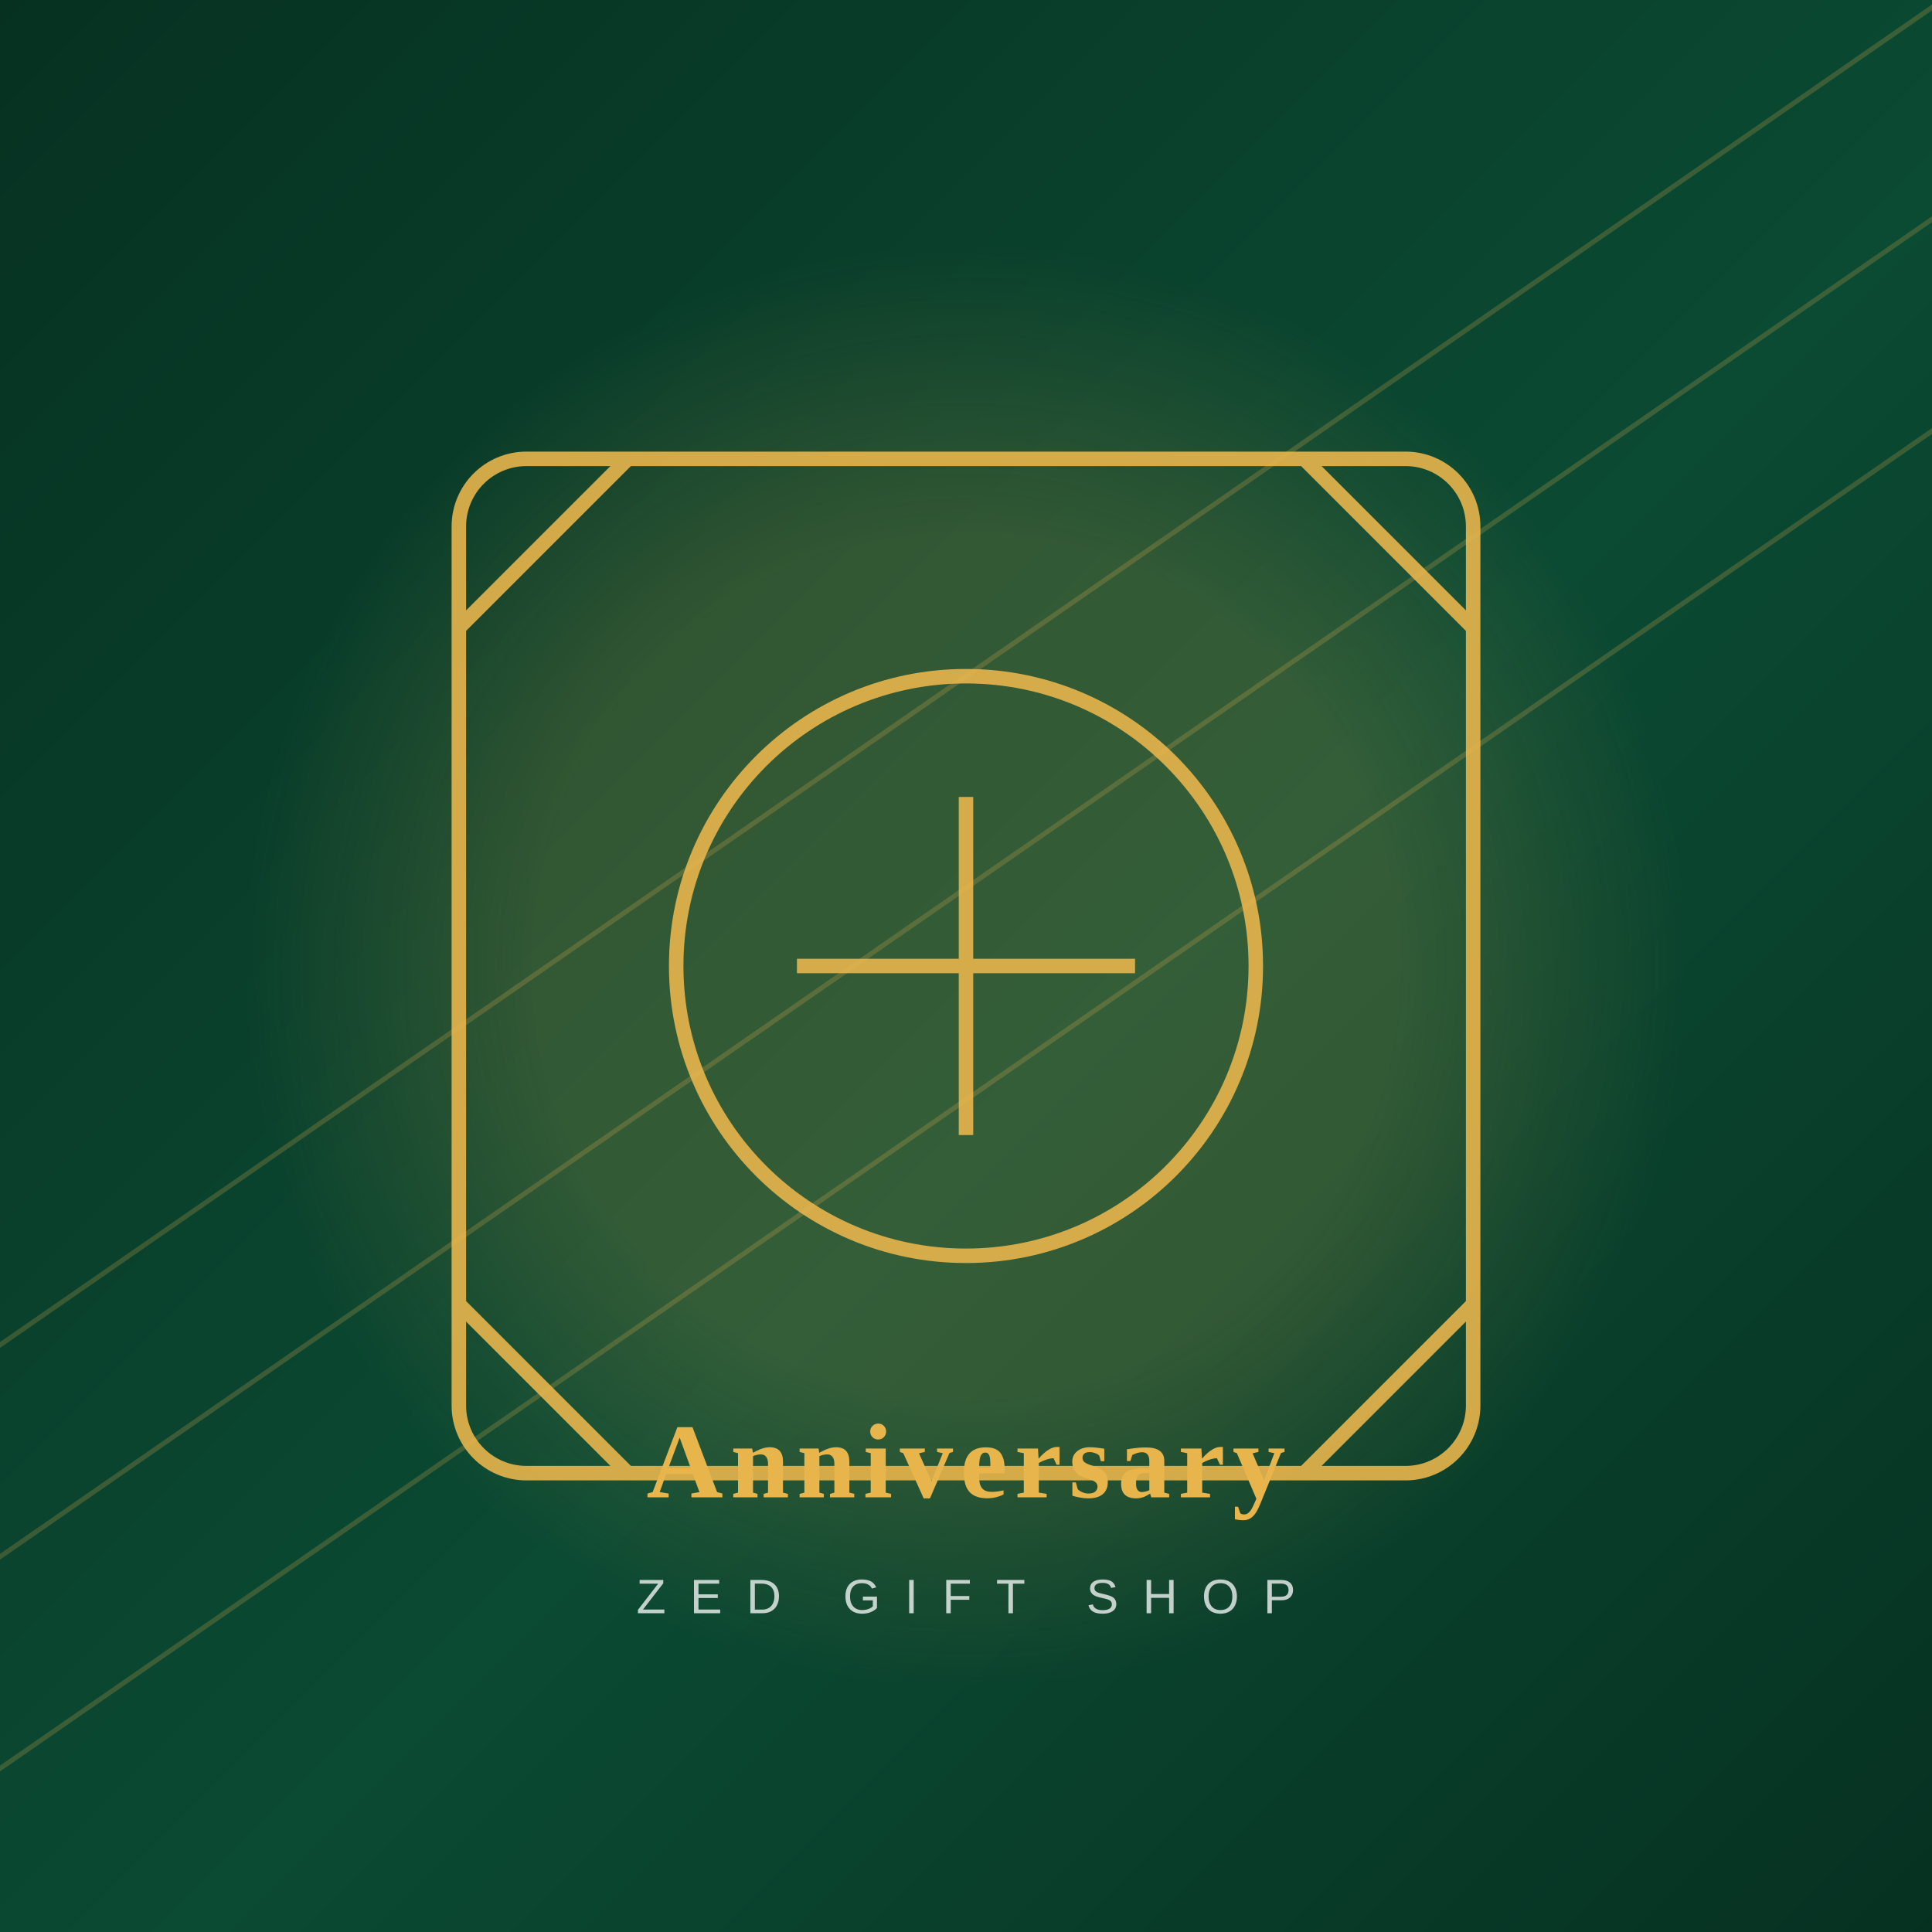
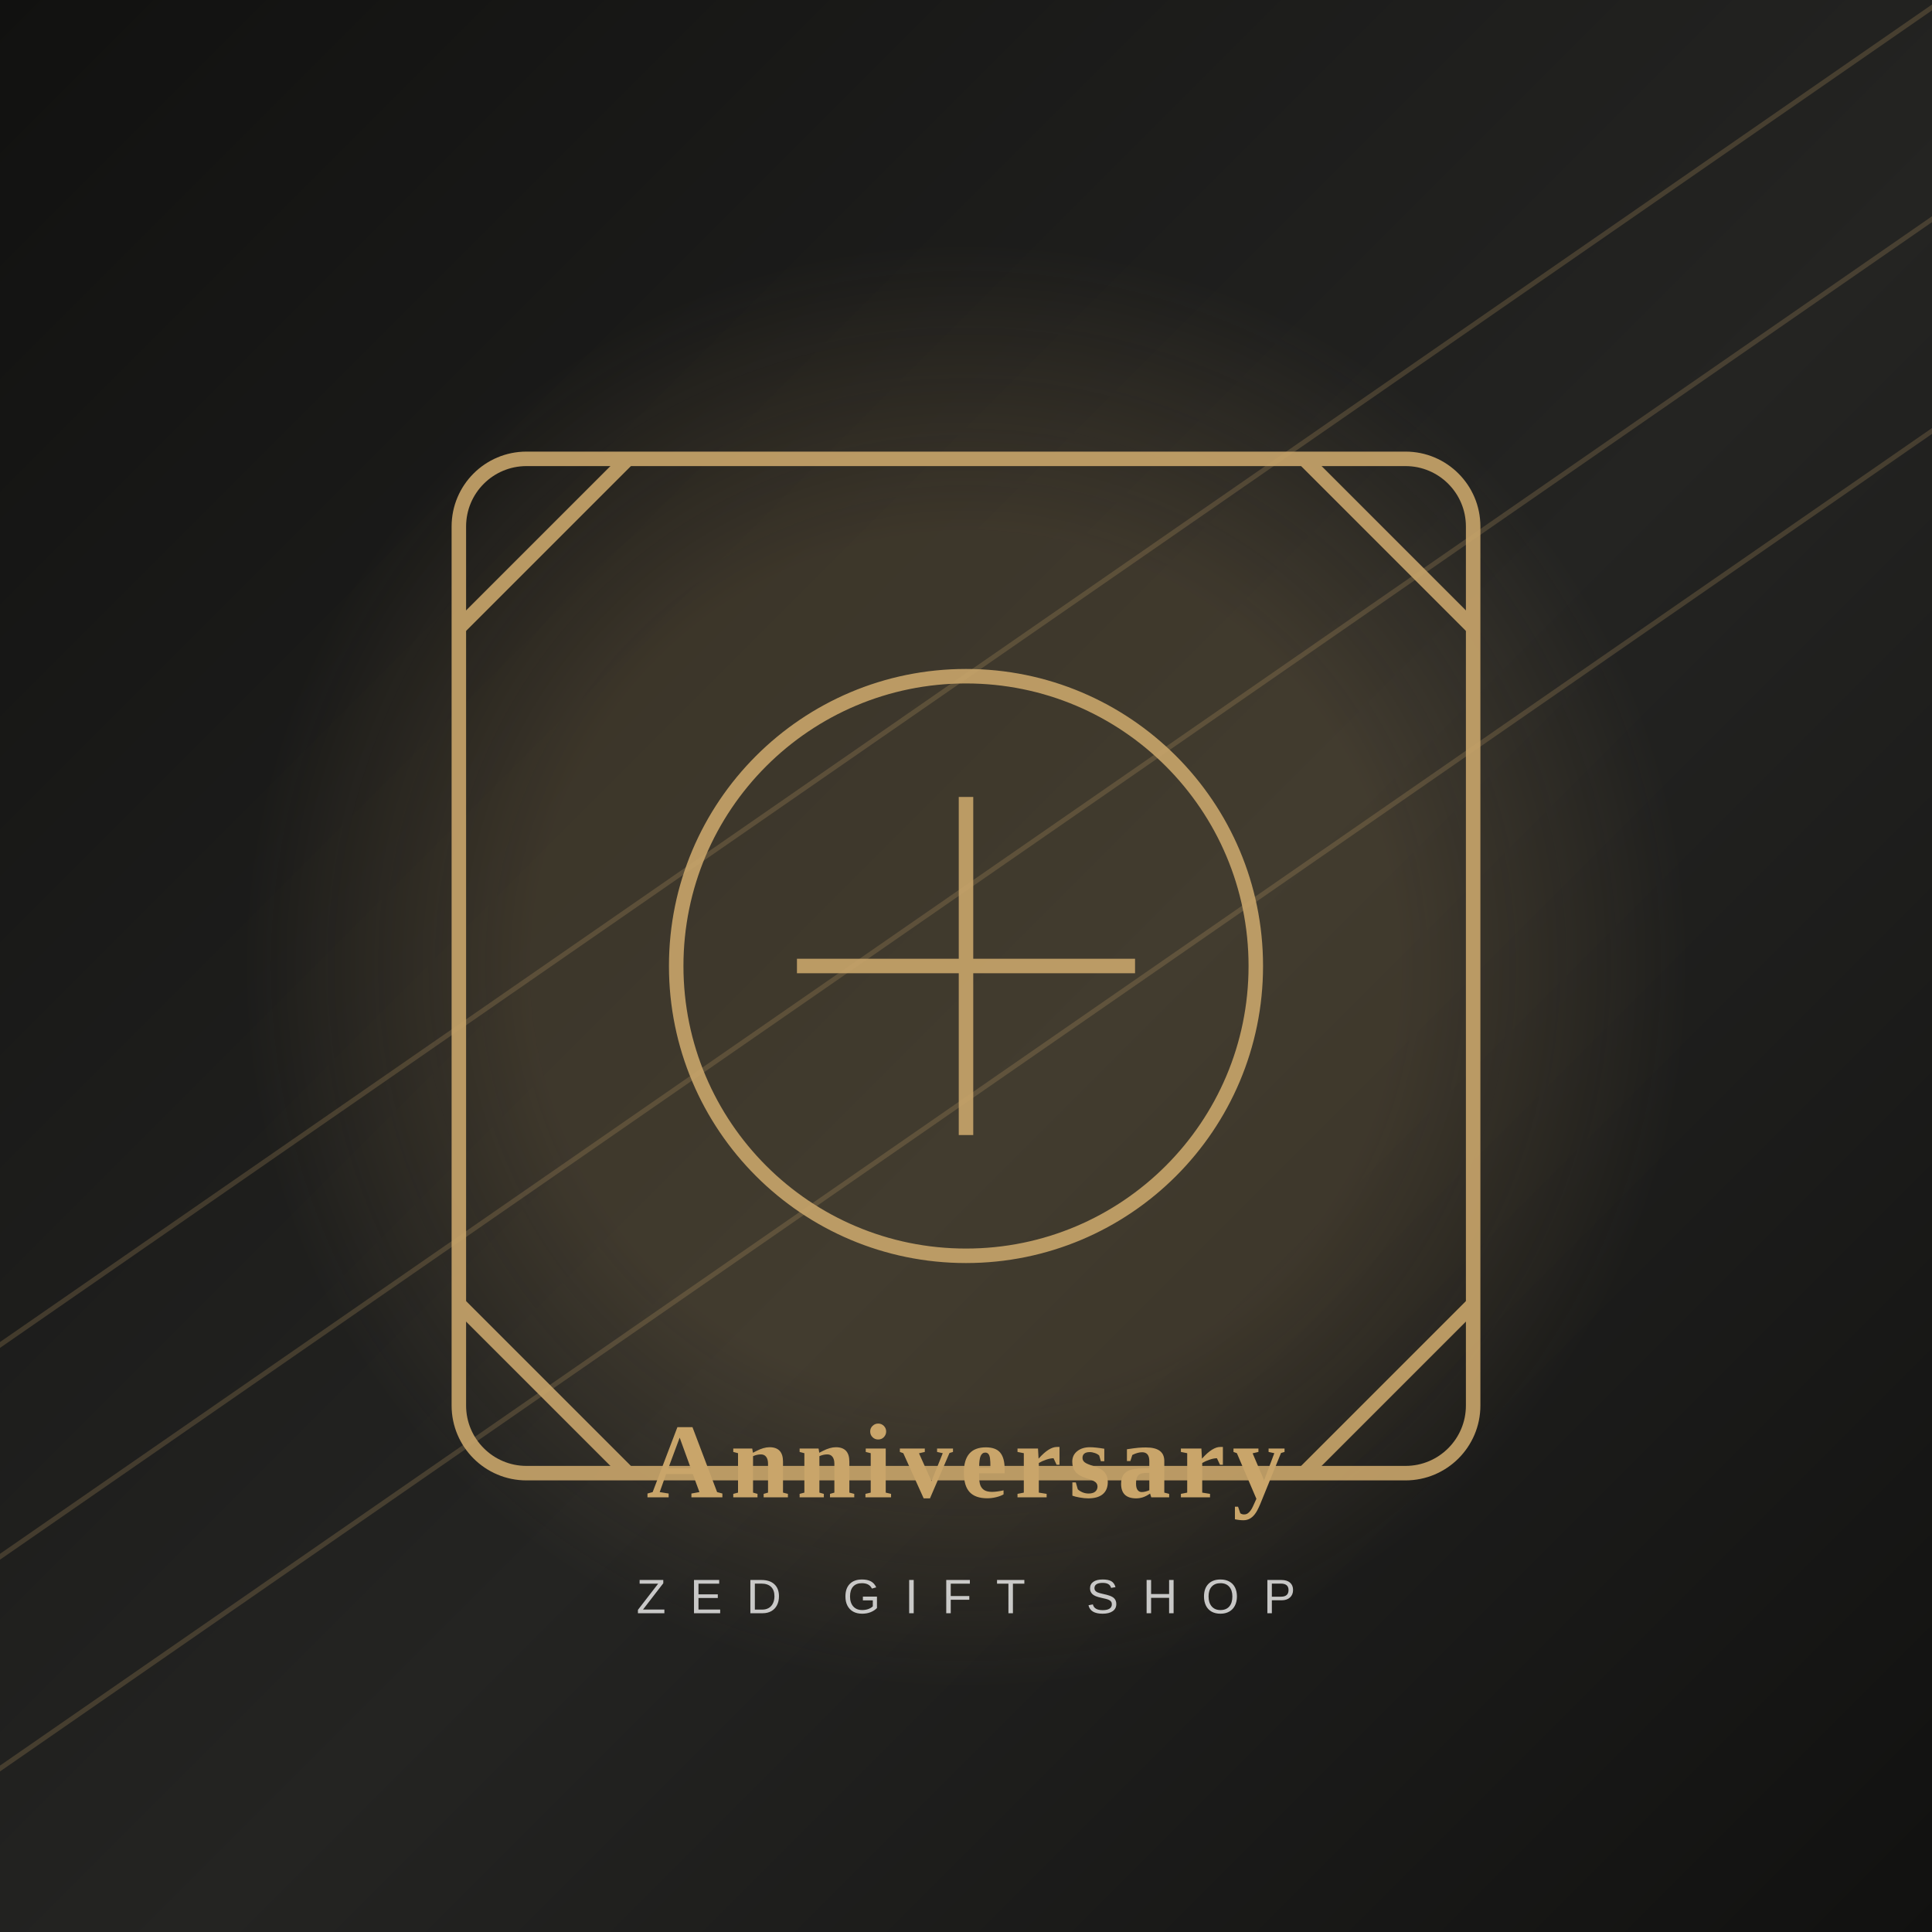
<svg xmlns="http://www.w3.org/2000/svg" width="800" height="800" viewBox="0 0 800 800">
  <defs>
    <linearGradient id="bg" x1="0" y1="0" x2="1" y2="1">
-       <stop offset="0" stop-color="#063121" />
-       <stop offset="0.55" stop-color="#0b4a33" />
-       <stop offset="1" stop-color="#063121" />
+       <stop offset="0" stop-color="#111110" />
+       <stop offset="0.55" stop-color="#242422" />
+       <stop offset="1" stop-color="#111110" />
    </linearGradient>
    <radialGradient id="glow" cx="0.5" cy="0.5" r="0.5">
-       <stop offset="0.6" stop-color="#E8B54D" stop-opacity="0.18" />
-       <stop offset="1" stop-color="#E8B54D" stop-opacity="0" />
+       <stop offset="0.6" stop-color="#c9a56a" stop-opacity="0.18" />
+       <stop offset="1" stop-color="#c9a56a" stop-opacity="0" />
    </radialGradient>
  </defs>
  <rect width="800" height="800" fill="url(#bg)" />
  <circle cx="400" cy="400" r="300" fill="url(#glow)" />
-   <g stroke="#E8B54D" stroke-opacity="0.22" stroke-width="2">
+   <g stroke="#c9a56a" stroke-opacity="0.22" stroke-width="2">
    <path d="M-120 640 L920 -80" />
    <path d="M-80 700 L960 -20" />
    <path d="M-40 760 L1000 40" />
  </g>
-   <g fill="none" stroke="#E8B54D" stroke-width="6" opacity="0.9">
+   <g fill="none" stroke="#c9a56a" stroke-width="6" opacity="0.9">
    <rect x="190" y="190" width="420" height="420" rx="28" />
    <path d="M260 190 L190 260 M540 190 L610 260 M260 610 L190 540 M540 610 L610 540" />
    <circle cx="400" cy="400" r="120" />
    <path d="M400 330 L400 470 M330 400 L470 400" />
  </g>
-   <text x="400" y="620" text-anchor="middle" font-family="Georgia, 'Times New Roman', serif" font-size="44" font-weight="bold" letter-spacing="3" fill="#E8B54D">Anniversary</text>
+   <text x="400" y="620" text-anchor="middle" font-family="Georgia, 'Times New Roman', serif" font-size="44" font-weight="bold" letter-spacing="3" fill="#c9a56a">Anniversary</text>
  <text x="400" y="668" text-anchor="middle" font-family="Arial, sans-serif" font-size="20" letter-spacing="10" fill="#ffffff" fill-opacity="0.75">ZED GIFT SHOP</text>
</svg>
